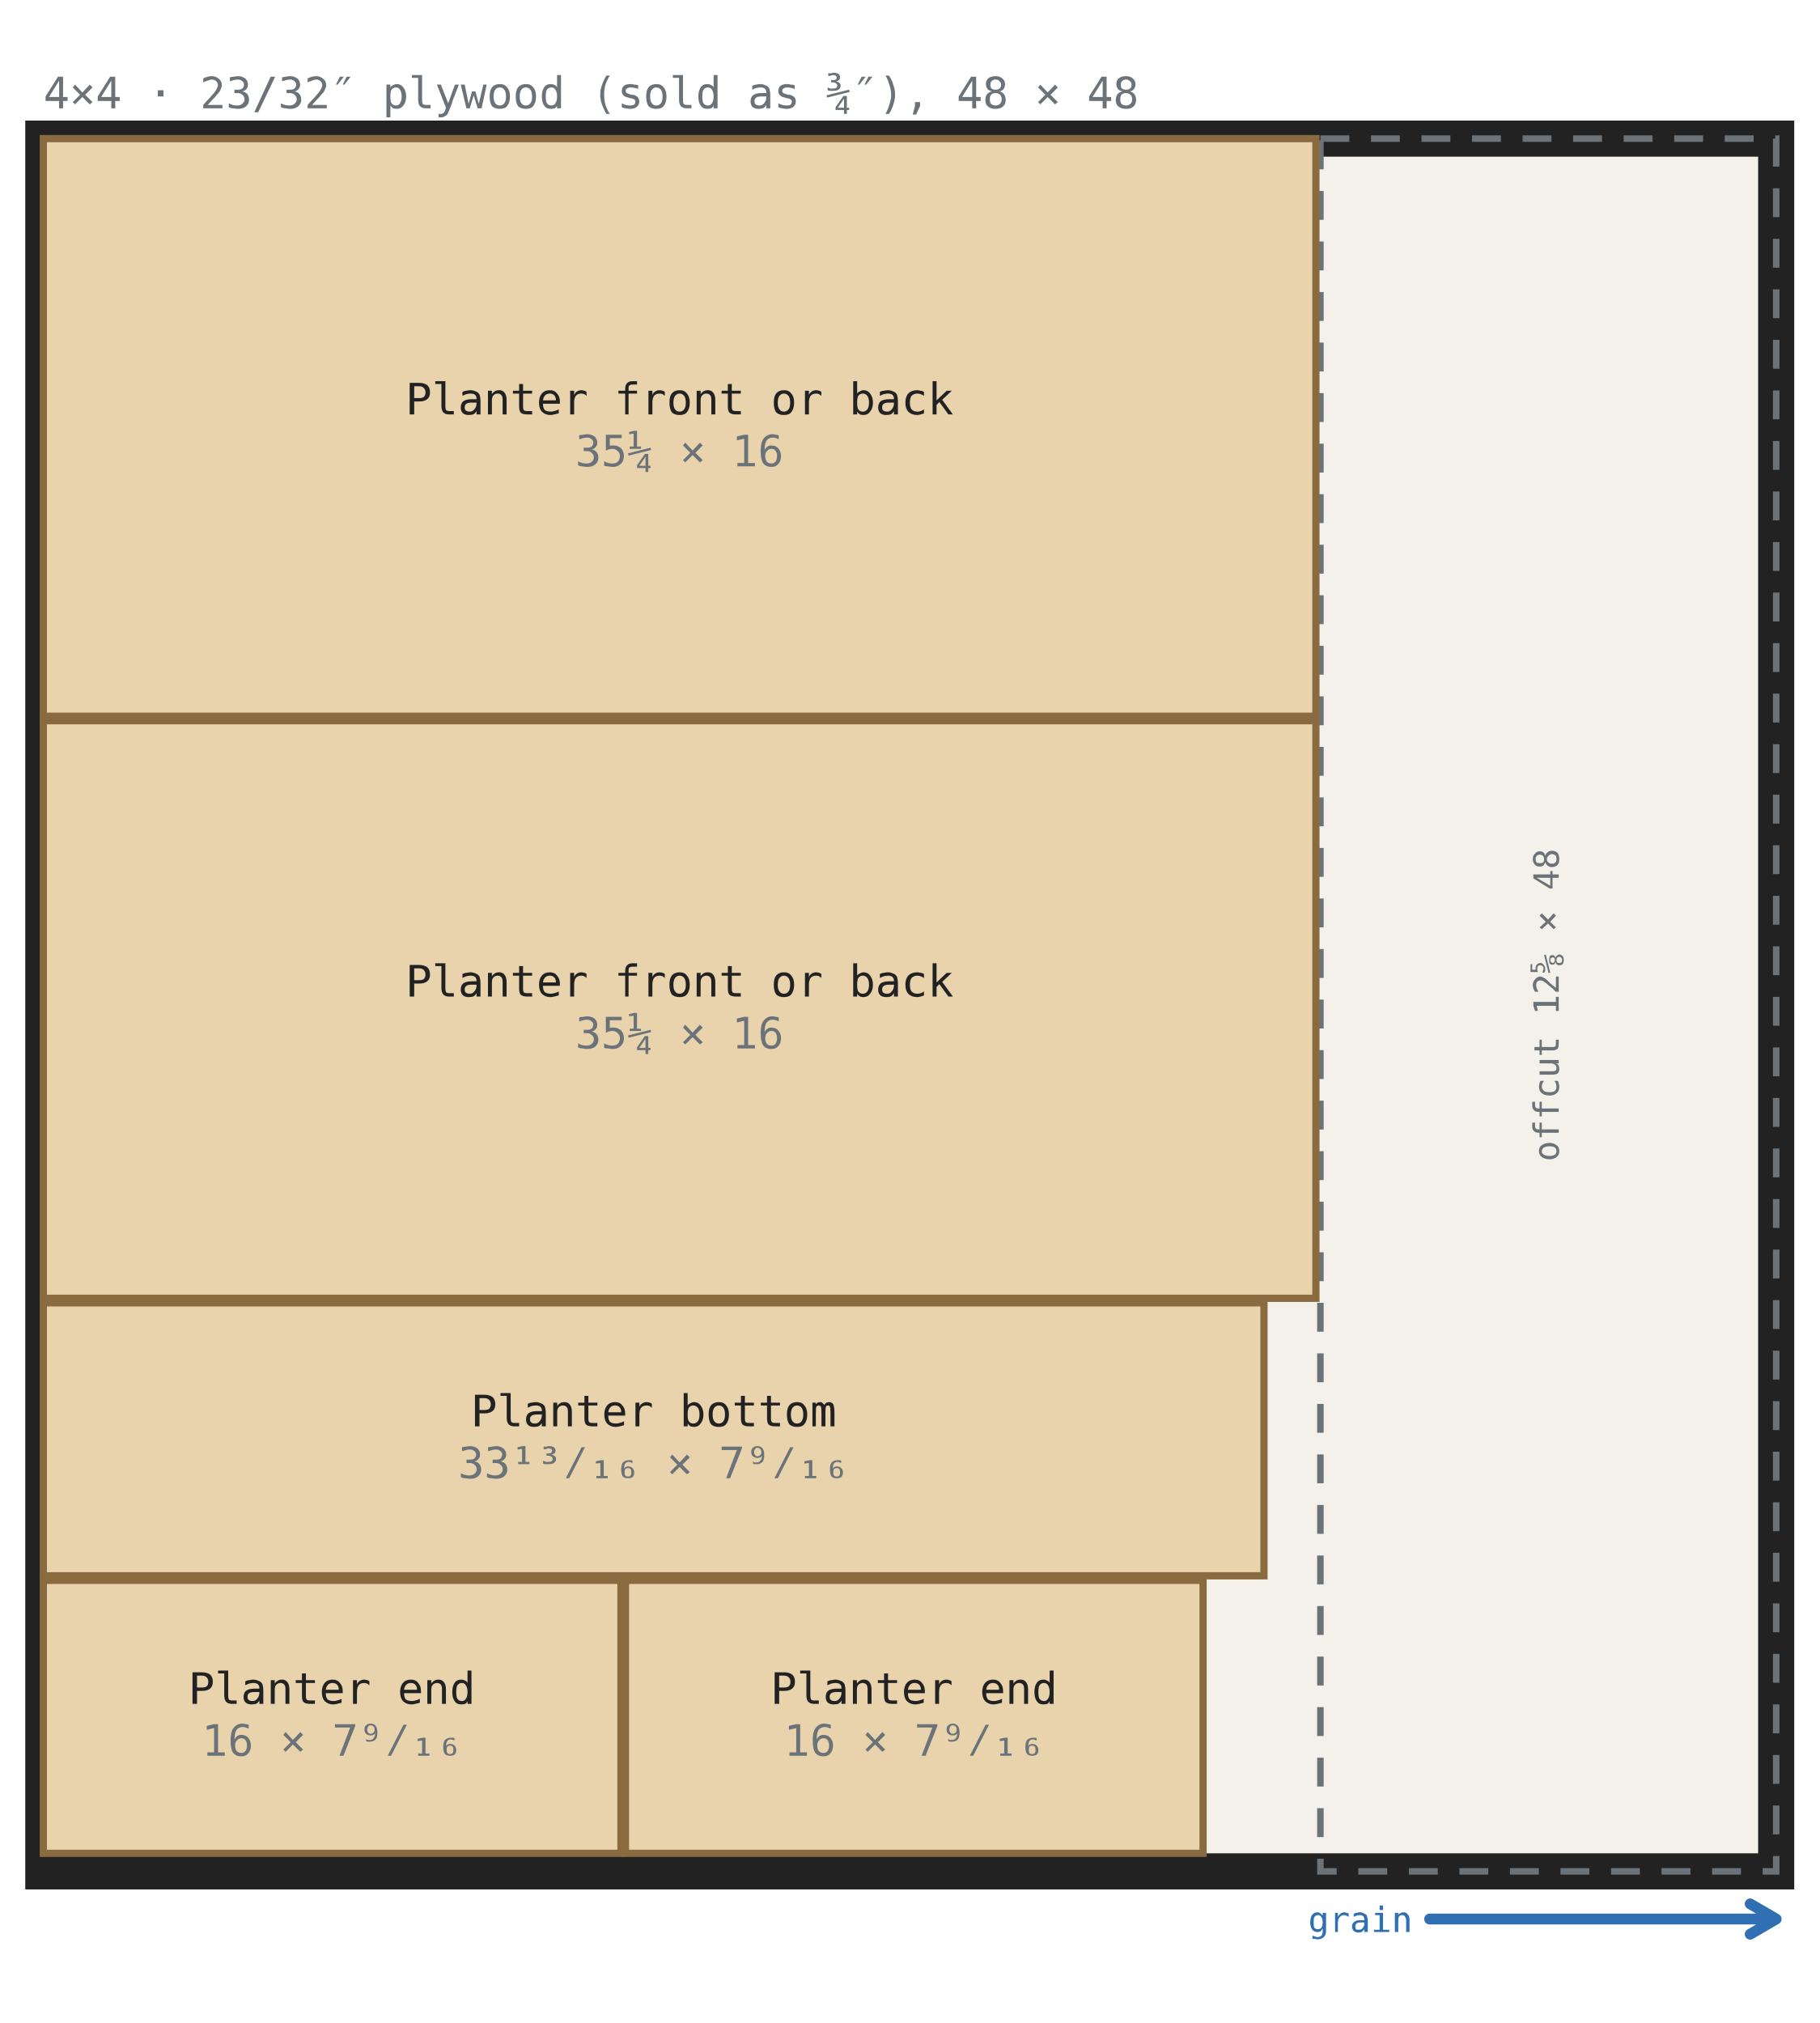
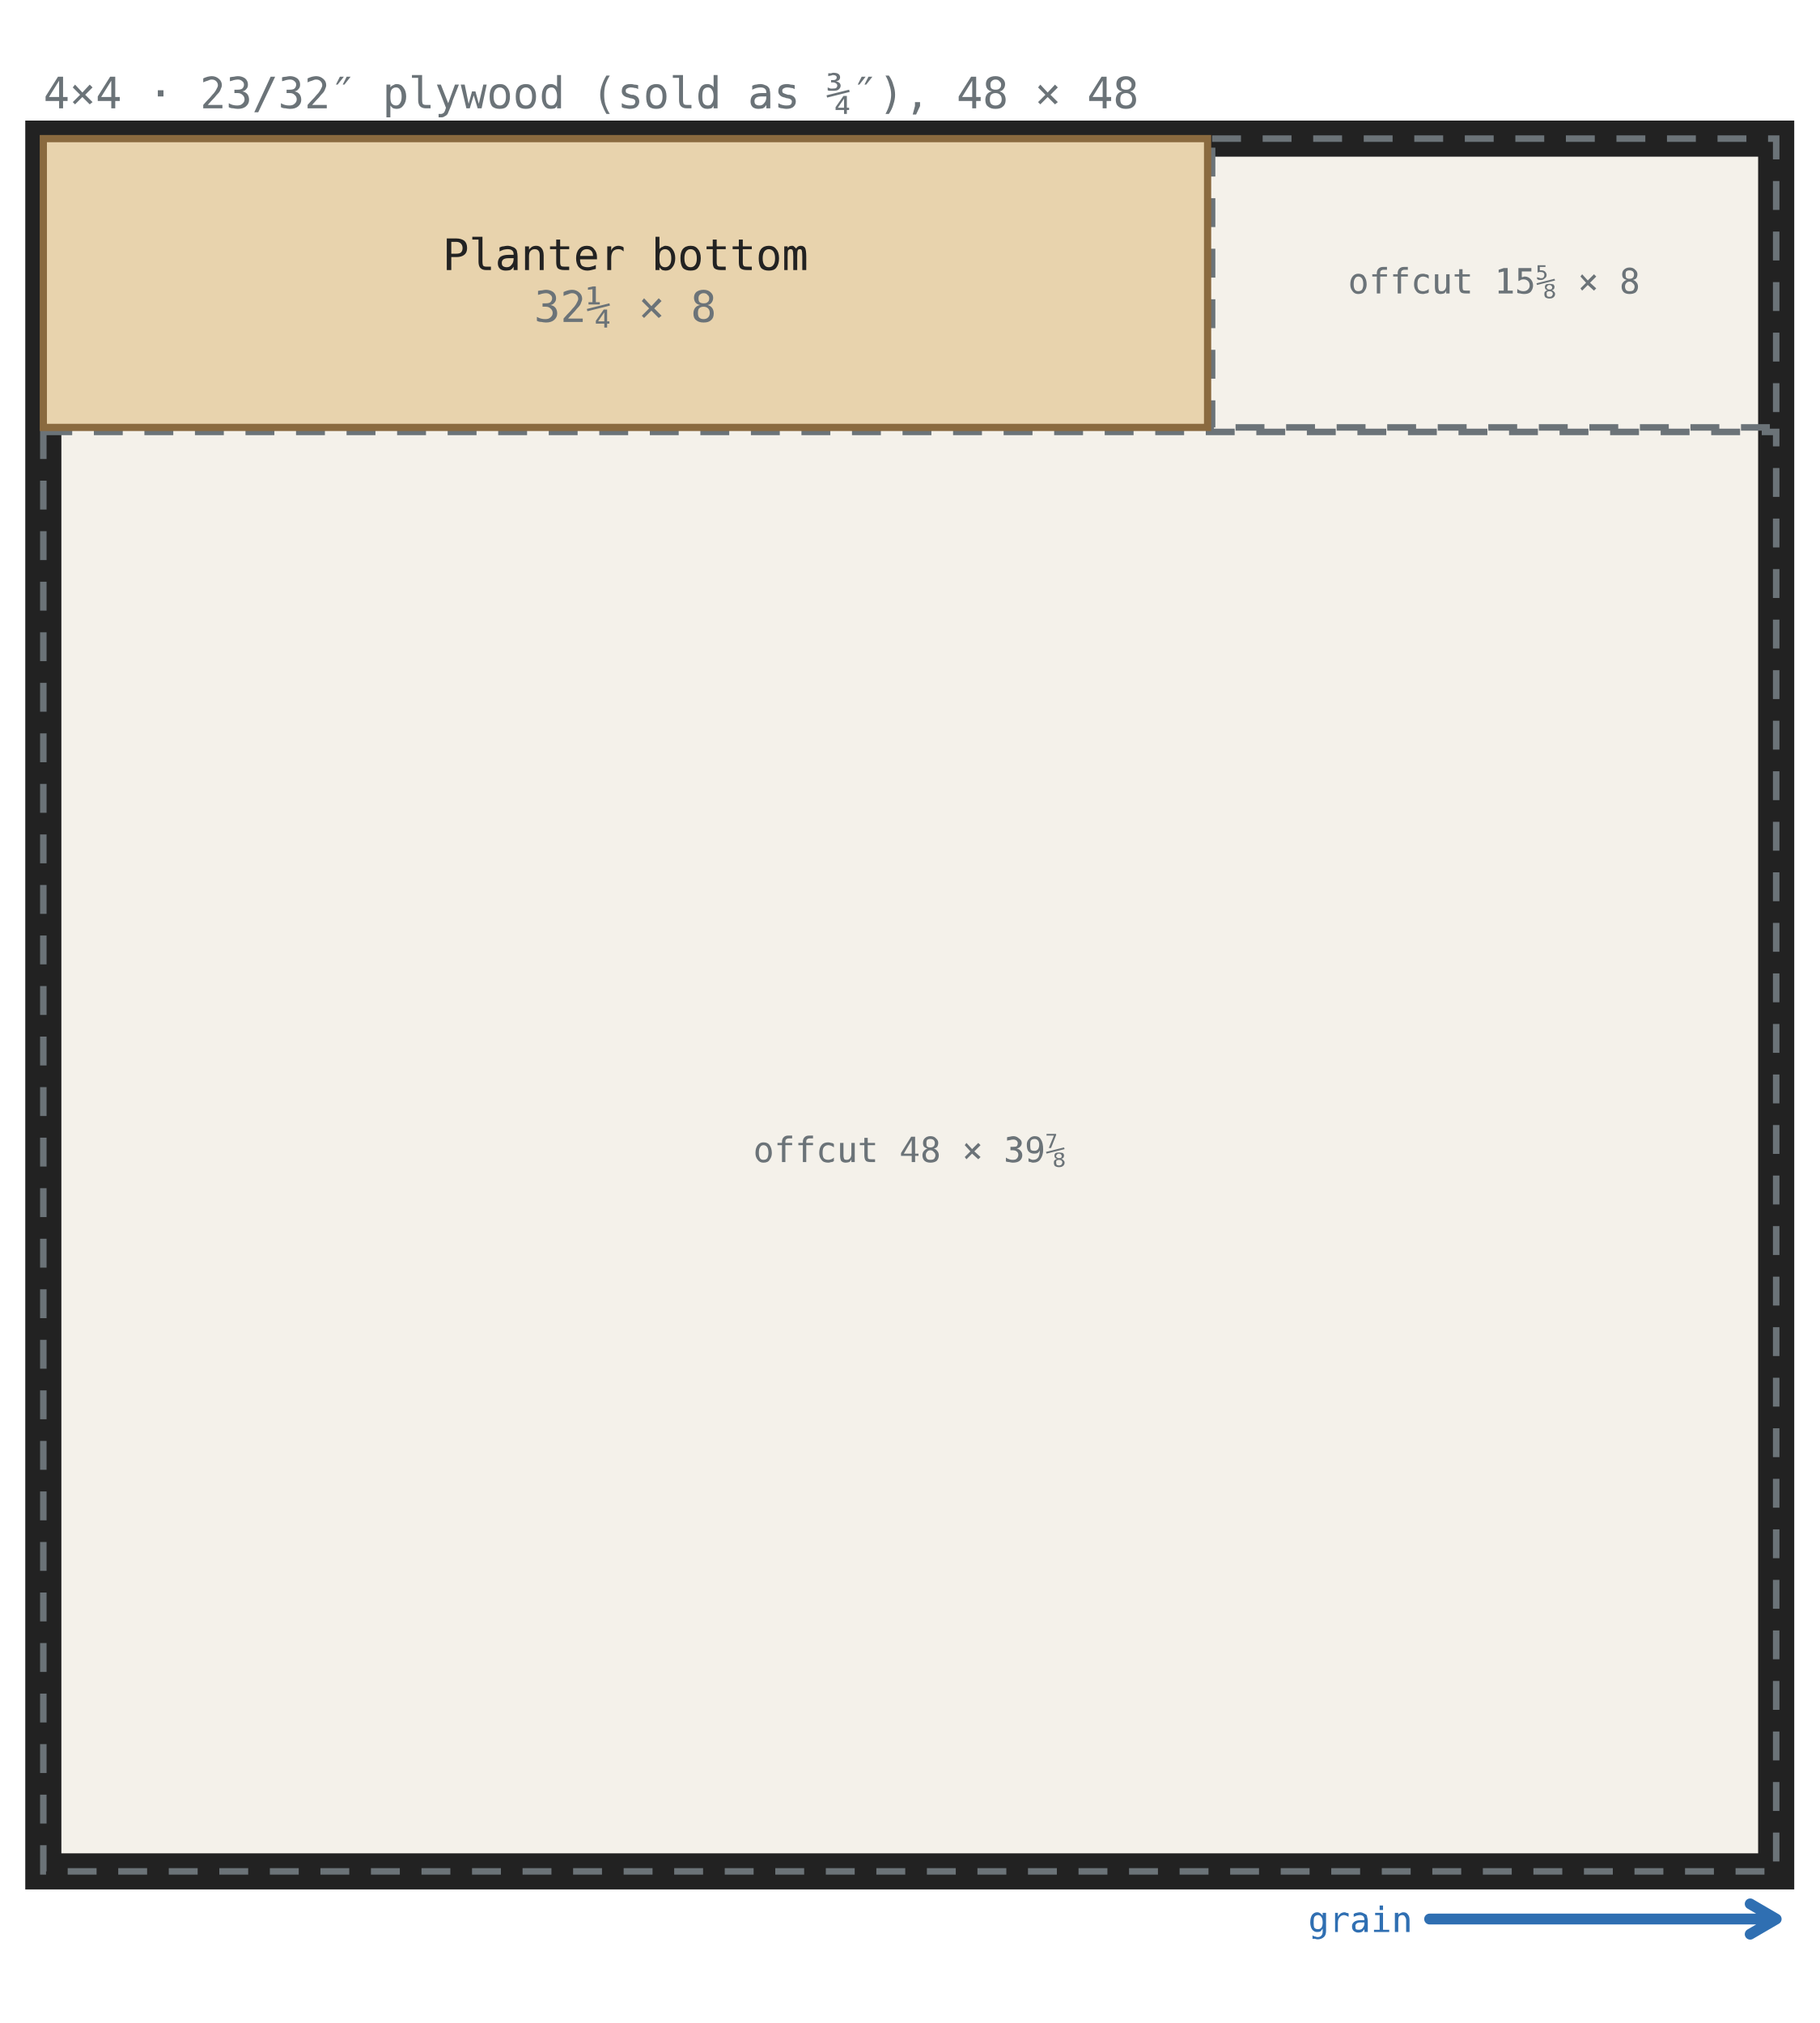
<svg xmlns="http://www.w3.org/2000/svg" viewBox="-1.2 -1.2 50.4 56.04" class="wb-sheets" data-phase="p1" data-material="ply" font-family="ui-monospace, monospace">
  <style>
.wb-sheet-board { fill: var(--sheet-board, #f4f1ea); stroke: var(--ink, #222); stroke-width: var(--sheet-stroke, 0.3); }
.wb-part { stroke: var(--wood-dark, #8a6a3f); stroke-width: 0.2; }
.wb-part.k-fin { fill: var(--face, #e8d3ad); }
.wb-part.k-raw { stroke: var(--ink-soft, #6b7378); }
.wb-part.k-needs-finish { stroke: var(--dim, #2f6fb2); stroke-width: 0.45; }
.wb-hatch-bg { fill: var(--sheet-board, #f4f1ea); }
.wb-hatch-line { stroke: var(--hatch, #8f9ba1); stroke-width: 0.25; }
.wb-strip-cut { stroke: var(--ink-soft, #6b7378); stroke-width: 0.2; stroke-dasharray: 0.8 0.5; fill: none; }
.wb-offcut { fill: none; stroke: var(--ink-soft, #6b7378); stroke-width: 0.18; stroke-dasharray: 0.8 0.6; }
.wb-title { fill: var(--ink-soft, #6b7378); }
.wb-label { fill: var(--ink, #222); }
.wb-size { fill: var(--ink-soft, #6b7378); }
.wb-offcut-label { fill: var(--ink-soft, #6b7378); }
.wb-grain { stroke: var(--dim, #2f6fb2); stroke-width: 0.3; fill: none; stroke-linecap: round; stroke-linejoin: round; }
.wb-grain-label { fill: var(--dim, #2f6fb2); }
</style>
  <defs>
    <pattern id="wb-raw-p1-ply" patternUnits="userSpaceOnUse" width="0.72" height="0.72" patternTransform="rotate(45)">
      <rect class="wb-hatch-bg" width="0.72" height="0.72" />
      <line class="wb-hatch-line" x1="0" y1="0" x2="0" y2="0.72" />
    </pattern>
  </defs>
  <g class="wb-sheet" data-sheet="0" data-stock="4x4" data-owned="false" transform="translate(0 2.64)">
    <text class="wb-title" x="0" y="-0.84" font-size="1.2">4×4 · 23/32″ plywood (sold as ¾″), 48 × 48</text>
    <g class="wb-grain-arrow">
      <path class="wb-grain" d="M38.4 49.32H48M47.28 48.9L48 49.32L47.28 49.74" />
      <text class="wb-grain-label" x="37.92" y="49.68" font-size="0.96" text-anchor="end">grain</text>
    </g>
    <rect class="wb-sheet-board" x="0" y="0" width="48" height="48" />
    <g class="wb-offcut-g">
-       <rect class="wb-offcut" x="35.375" y="0" width="12.625" height="48" />
-       <g transform="rotate(-90 41.6875 24)">
-         <text class="wb-offcut-label" x="41.688" y="24.288" font-size="0.96" text-anchor="middle">offcut 12⅝ × 48</text>
-       </g>
+       <rect class="wb-offcut" x="0" y="8.125" width="48" height="39.875" />
+       <text class="wb-offcut-label" x="24" y="28.351" font-size="0.96" text-anchor="middle">offcut 48 × 39⅞</text>
    </g>
-     <g class="wb-placement" data-part="planter-front">
-       <rect class="wb-part k-fin" x="0" y="0" width="35.25" height="16" />
-       <text class="wb-label" x="17.625" y="7.64" font-size="1.2" text-anchor="middle">Planter front or back</text>
-       <text class="wb-size" x="17.625" y="9.08" font-size="1.2" text-anchor="middle">35¼ × 16</text>
-     </g>
-     <g class="wb-placement" data-part="planter-back">
-       <rect class="wb-part k-fin" x="0" y="16.125" width="35.25" height="16" />
-       <text class="wb-label" x="17.625" y="23.765" font-size="1.2" text-anchor="middle">Planter front or back</text>
-       <text class="wb-size" x="17.625" y="25.205" font-size="1.2" text-anchor="middle">35¼ × 16</text>
+     <g class="wb-offcut-g">
+       <rect class="wb-offcut" x="32.375" y="0" width="15.625" height="8" />
+       <text class="wb-offcut-label" x="40.188" y="4.288" font-size="0.96" text-anchor="middle">offcut 15⅝ × 8</text>
    </g>
    <g class="wb-placement" data-part="planter-bottom">
-       <rect class="wb-part k-fin" x="0" y="32.25" width="33.812" height="7.562" />
-       <text class="wb-label" x="16.906" y="35.671" font-size="1.2" text-anchor="middle">Planter bottom</text>
-       <text class="wb-size" x="16.906" y="37.111" font-size="1.2" text-anchor="middle">33¹³⁄₁₆ × 7⁹⁄₁₆</text>
-     </g>
-     <g class="wb-placement" data-part="planter-end-left">
-       <rect class="wb-part k-fin" x="0" y="39.938" width="16" height="7.562" />
-       <text class="wb-label" x="8" y="43.359" font-size="1.2" text-anchor="middle">Planter end</text>
-       <text class="wb-size" x="8" y="44.799" font-size="1.2" text-anchor="middle">16 × 7⁹⁄₁₆</text>
-     </g>
-     <g class="wb-placement" data-part="planter-end-right">
-       <rect class="wb-part k-fin" x="16.125" y="39.938" width="16" height="7.562" />
-       <text class="wb-label" x="24.125" y="43.359" font-size="1.2" text-anchor="middle">Planter end</text>
-       <text class="wb-size" x="24.125" y="44.799" font-size="1.2" text-anchor="middle">16 × 7⁹⁄₁₆</text>
+       <rect class="wb-part k-fin" x="0" y="0" width="32.25" height="8" />
+       <text class="wb-label" x="16.125" y="3.64" font-size="1.2" text-anchor="middle">Planter bottom</text>
+       <text class="wb-size" x="16.125" y="5.08" font-size="1.2" text-anchor="middle">32¼ × 8</text>
    </g>
  </g>
</svg>
